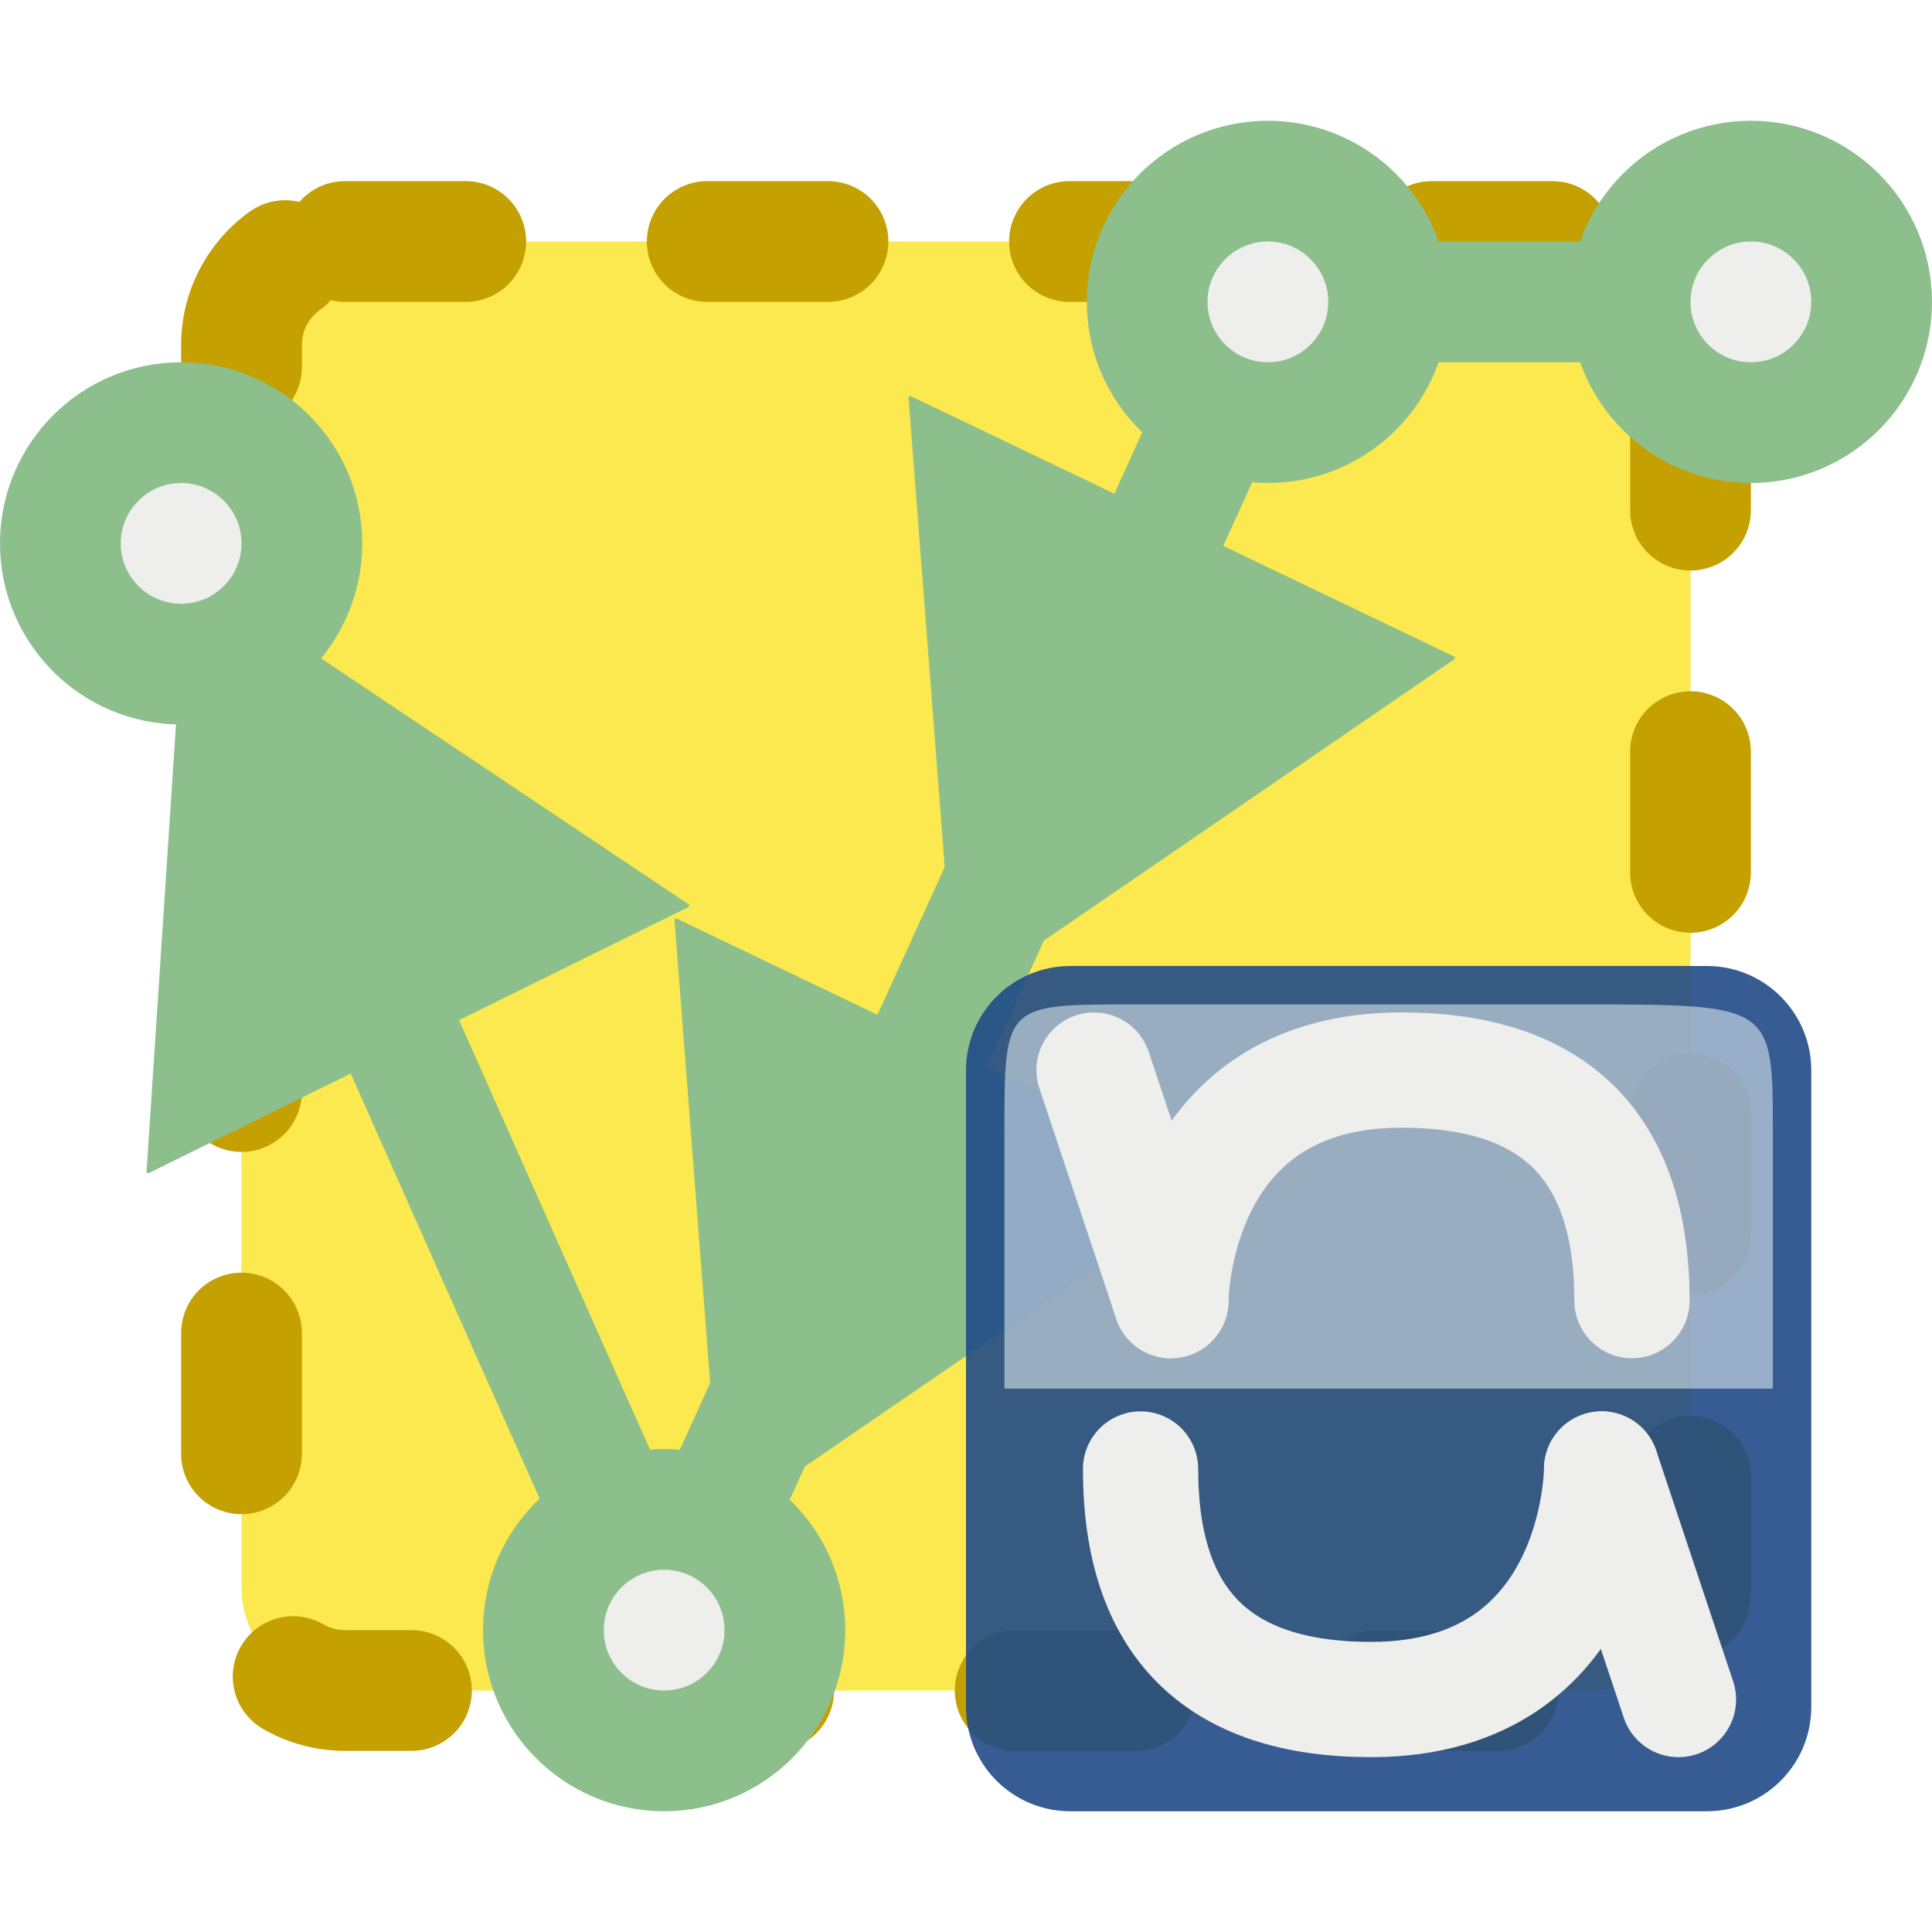
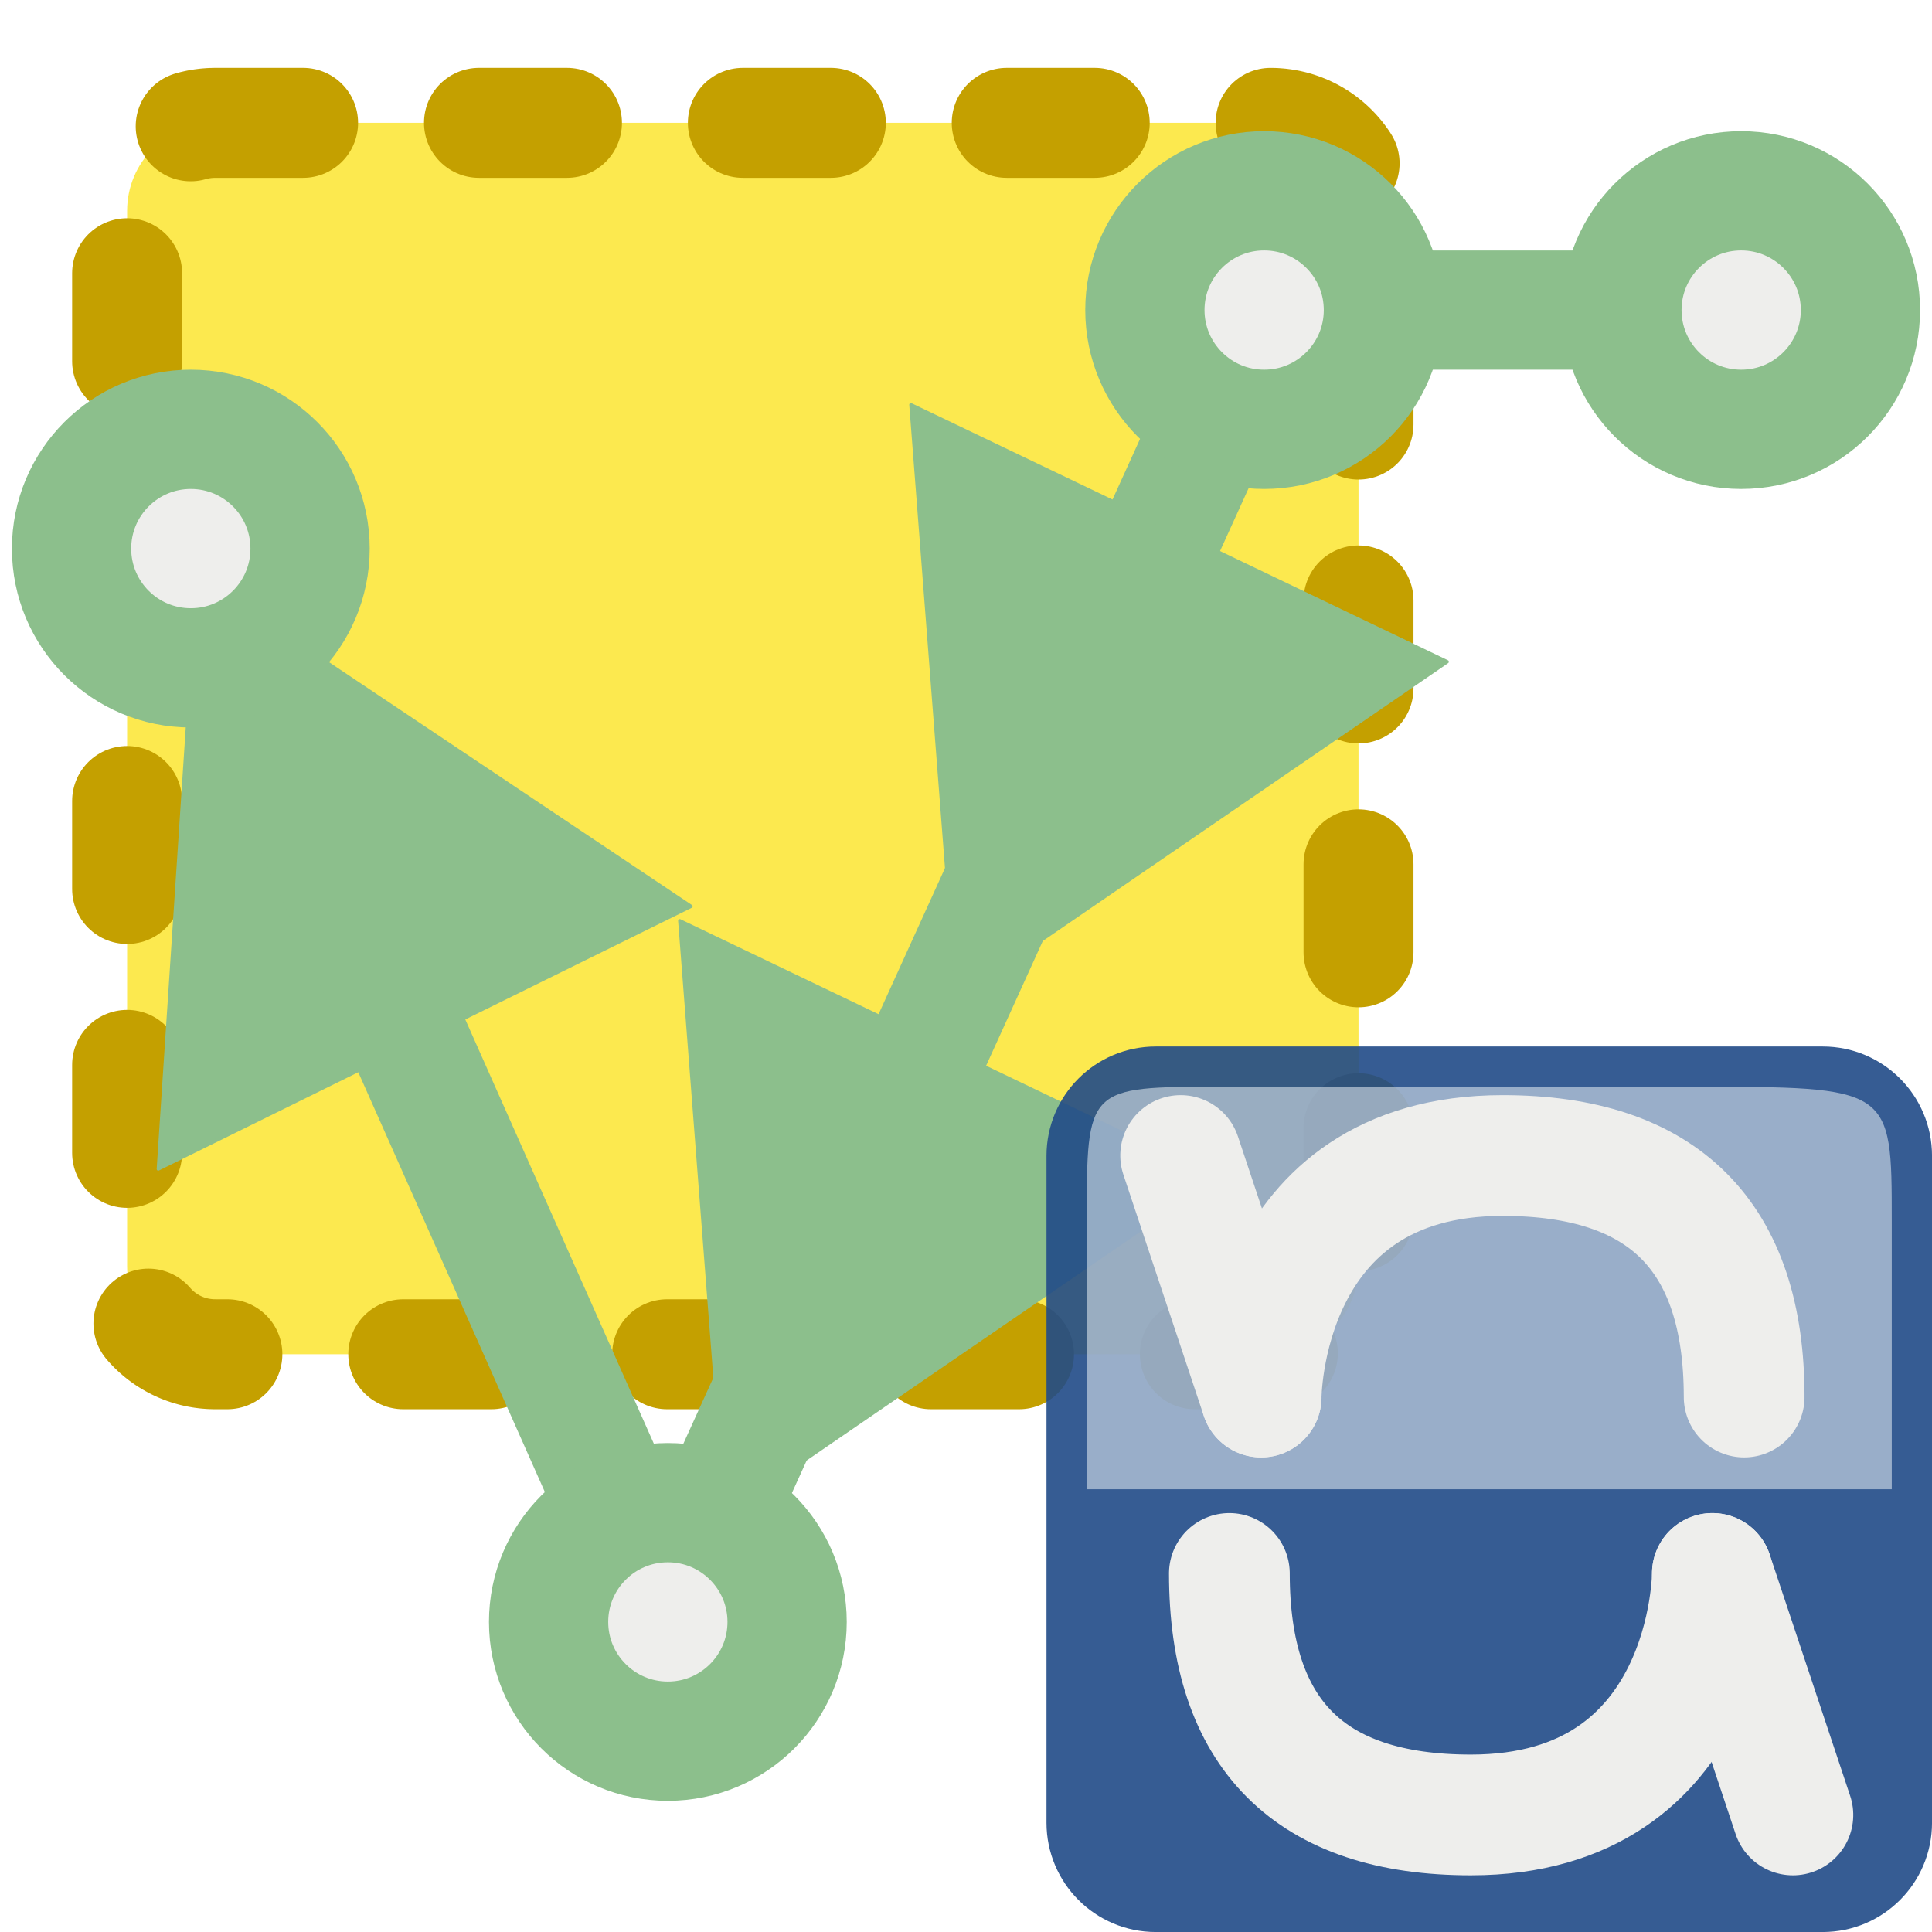
- <svg xmlns="http://www.w3.org/2000/svg" xmlns:xlink="http://www.w3.org/1999/xlink" width="16" height="16" id="svg5692" version="1.1" style="display:inline">
+ <svg xmlns="http://www.w3.org/2000/svg" xmlns:xlink="http://www.w3.org/1999/xlink" width="24" height="24" id="svg5692" version="1.1" style="display:inline">
  <defs id="defs5694">
    <linearGradient id="linearGradient3657">
      <stop style="stop-color:#fce94f;stop-opacity:1;" offset="0" id="stop3659" />
      <stop style="stop-color:#e7ce04;stop-opacity:1;" offset="1" id="stop3661" />
    </linearGradient>
    <linearGradient id="linearGradient2877">
      <stop style="stop-color:#edd400;stop-opacity:1;" offset="0" id="stop2879" />
      <stop style="stop-color:#c2ad00;stop-opacity:1;" offset="1" id="stop2881" />
    </linearGradient>
    <linearGradient id="linearGradient4042">
      <stop style="stop-color:#f2d6a9;stop-opacity:1;" offset="0" id="stop4044" />
      <stop style="stop-color:#e9b96e;stop-opacity:1;" offset="1" id="stop4046" />
    </linearGradient>
    <linearGradient id="linearGradient2843">
      <stop style="stop-color:#eeeeec;stop-opacity:1;" offset="0" id="stop2845" />
      <stop style="stop-color:#c8c8c2;stop-opacity:1;" offset="1" id="stop2847" />
    </linearGradient>
    <linearGradient id="linearGradient2835">
      <stop style="stop-color:#ccf2a6;stop-opacity:1;" offset="0" id="stop2837" />
      <stop style="stop-color:#8ae234;stop-opacity:1;" offset="1" id="stop2839" />
    </linearGradient>
    <radialGradient xlink:href="#linearGradient4042" id="radialGradient4048" cx="0.5" cy="17.838" fx="0.5" fy="17.838" r="6.159" gradientTransform="matrix(0.8118545,0.9742254,-1.105248,0.9210397,19.80998,-0.4170292)" gradientUnits="userSpaceOnUse" />
    <radialGradient xlink:href="#linearGradient4042-2" id="radialGradient4048-2" cx="8.577" cy="3.866" fx="8.577" fy="3.866" r="6.159" gradientTransform="matrix(0.8118545,1.136596,-1.170727,0.8362331,20.06315,-1.481798)" gradientUnits="userSpaceOnUse" />
    <linearGradient id="linearGradient4042-2">
      <stop style="stop-color:#f2d6a9;stop-opacity:1;" offset="0" id="stop4044-8" />
      <stop style="stop-color:#e9b96e;stop-opacity:1;" offset="1" id="stop4046-4" />
    </linearGradient>
    <radialGradient r="6.159" fy="17.838" fx="0.5" cy="17.838" cx="0.5" gradientTransform="matrix(0.8118545,0.9742254,-1.105248,0.9210397,19.80998,-8.417029)" gradientUnits="userSpaceOnUse" id="radialGradient4067" xlink:href="#linearGradient4042-2" />
    <radialGradient xlink:href="#linearGradient4042-2" id="radialGradient4094" gradientUnits="userSpaceOnUse" gradientTransform="matrix(0.8118545,1.136596,-1.170727,0.8362331,20.06315,-1.481798)" cx="8.577" cy="3.866" fx="8.577" fy="3.866" r="6.159" />
    <radialGradient xlink:href="#linearGradient4042-2" id="radialGradient4097" gradientUnits="userSpaceOnUse" gradientTransform="matrix(0.8118545,1.136596,-1.170727,0.8362331,20.06315,-1.481798)" cx="8.577" cy="3.866" fx="8.577" fy="3.866" r="6.159" />
    <radialGradient xlink:href="#linearGradient4042-2" id="radialGradient4100" gradientUnits="userSpaceOnUse" gradientTransform="matrix(0.8118545,1.136596,-1.170727,0.8362331,20.06315,-1.481798)" cx="8.577" cy="3.866" fx="8.577" fy="3.866" r="6.159" />
    <radialGradient xlink:href="#linearGradient4042-2" id="radialGradient4103" gradientUnits="userSpaceOnUse" gradientTransform="matrix(0.8118545,1.136596,-1.170727,0.8362331,20.06315,-1.481798)" cx="8.577" cy="3.866" fx="8.577" fy="3.866" r="6.159" />
    <radialGradient xlink:href="#linearGradient4042" id="radialGradient4106" gradientUnits="userSpaceOnUse" gradientTransform="matrix(0.8118545,0.9742254,-1.105248,0.9210397,19.80998,-0.4170292)" cx="0.5" cy="17.838" fx="0.5" fy="17.838" r="6.159" />
    <radialGradient xlink:href="#linearGradient4042" id="radialGradient4109" gradientUnits="userSpaceOnUse" gradientTransform="matrix(0.8118545,0.9742254,-1.105248,0.9210397,19.80998,-0.4170292)" cx="0.5" cy="17.838" fx="0.5" fy="17.838" r="6.159" />
    <radialGradient xlink:href="#linearGradient4042" id="radialGradient4112" gradientUnits="userSpaceOnUse" gradientTransform="matrix(0.8118545,0.9742254,-1.105248,0.9210397,19.80998,-0.4170292)" cx="0.5" cy="17.838" fx="0.5" fy="17.838" r="6.159" />
    <radialGradient xlink:href="#linearGradient4042" id="radialGradient4115" gradientUnits="userSpaceOnUse" gradientTransform="matrix(0.8118545,0.9742254,-1.105248,0.9210397,19.80998,-0.4170292)" cx="0.5" cy="17.838" fx="0.5" fy="17.838" r="6.159" />
    <radialGradient xlink:href="#linearGradient4042" id="radialGradient4118" gradientUnits="userSpaceOnUse" gradientTransform="matrix(0.8118545,0.9742254,-1.105248,0.9210397,19.80998,-0.4170292)" cx="0.5" cy="17.838" fx="0.5" fy="17.838" r="6.159" />
    <linearGradient xlink:href="#linearGradient3657" id="linearGradient3669" gradientUnits="userSpaceOnUse" x1="10.5" y1="10.5" x2="13.5" y2="18.5" gradientTransform="translate(0,-3)" />
    <linearGradient xlink:href="#linearGradient3657-1" id="linearGradient22704" gradientUnits="userSpaceOnUse" gradientTransform="matrix(-0.2213586,0.1870212,-0.1870212,-0.2213586,21.02109,23.84038)" x1="62.514" y1="36.061" x2="15.985" y2="20.609" />
    <linearGradient id="linearGradient3657-1">
      <stop style="stop-color:#fcb64f;stop-opacity:1;" offset="0" id="stop3659-7" />
      <stop style="stop-color:#e73a04;stop-opacity:1;" offset="1" id="stop3661-5" />
    </linearGradient>
    <linearGradient y2="20.609" x2="15.985" y1="36.061" x1="62.514" gradientTransform="matrix(-0.2213586,0.1870212,-0.1870212,-0.2213586,19.38101,3.111183)" gradientUnits="userSpaceOnUse" id="linearGradient22723" xlink:href="#linearGradient3657-1" />
  </defs>
-   <g id="layer4" style="display:inline" transform="translate(0,-16)">
-     <rect style="color:#000000;fill:#fce94f;stroke:#c4a000;stroke-width:1;stroke-linecap:round;stroke-linejoin:round;stroke-miterlimit:4;stroke-opacity:1;stroke-dasharray:1, 2;stroke-dashoffset:0;marker:none;visibility:visible;display:inline;overflow:visible;enable-background:accumulate" id="rect2902" width="12" height="12" x="2" y="18" rx="0.857" ry="0.857" />
-     <path style="fill:#8cbf8c;fill-opacity:1;stroke:#8cbf8c;stroke-width:0.1;stroke-linecap:square;stroke-linejoin:round;stroke-miterlimit:4;stroke-opacity:1;stroke-dasharray:none;stroke-dashoffset:0;display:inline" id="path4008-8-2" d="M 13.238,2.208 -3.482,10.445 -2.256,-8.153 z" transform="matrix(0.2672021,0,0,0.2674285,2.157374,22.90949)" />
-     <path style="fill:#8cbf8c;fill-opacity:1;stroke:#8cbf8c;stroke-width:0.1;stroke-linecap:square;stroke-linejoin:round;stroke-miterlimit:4;stroke-opacity:1;stroke-dasharray:none;stroke-dashoffset:0;display:inline" id="path4008-4" d="M 12.935,0.695 -2.02,10.939 -3.415,-7.134 z" transform="matrix(0.2750684,0,0,0.2753014,6.539109,25.58438)" />
-     <path style="color:#000000;fill:none;fill-opacity:1;fill-rule:evenodd;stroke:#8cbf8c;stroke-width:1;stroke-linecap:round;stroke-linejoin:round;stroke-miterlimit:4;stroke-opacity:1;stroke-dasharray:none;stroke-dashoffset:0;marker:none;visibility:visible;display:inline;overflow:visible;enable-background:accumulate" d="m 1.5,4.5 4,9 5,-11 4,0" id="path2960" transform="translate(0,16)" />
-     <path style="color:#000000;fill:#eeeeec;fill-opacity:1;fill-rule:evenodd;stroke:#8cbf8c;stroke-width:1;stroke-linecap:round;stroke-linejoin:round;stroke-miterlimit:4;stroke-opacity:1;stroke-dasharray:none;stroke-dashoffset:0;marker:none;visibility:visible;display:inline;overflow:visible;enable-background:accumulate" id="path2933" d="m 4.5,12.5 c 0,0.552 -0.448,1 -1,1 -0.552,0 -1,-0.448 -1,-1 0,-0.552 0.448,-1 1,-1 0.552,0 1,0.448 1,1 z" transform="translate(11,6)" />
-     <path style="color:#000000;fill:#eeeeec;fill-opacity:1;fill-rule:evenodd;stroke:#8cbf8c;stroke-width:1;stroke-linecap:round;stroke-linejoin:round;stroke-miterlimit:4;stroke-opacity:1;stroke-dasharray:none;stroke-dashoffset:0;marker:none;visibility:visible;display:inline;overflow:visible;enable-background:accumulate" id="path2958" d="m 4.5,12.5 c 0,0.552 -0.448,1 -1,1 -0.552,0 -1,-0.448 -1,-1 0,-0.552 0.448,-1 1,-1 0.552,0 1,0.448 1,1 z" transform="translate(-2,8)" />
-     <path style="color:#000000;fill:#eeeeec;fill-opacity:1;fill-rule:evenodd;stroke:#8cbf8c;stroke-width:1;stroke-linecap:round;stroke-linejoin:round;stroke-miterlimit:4;stroke-opacity:1;stroke-dasharray:none;stroke-dashoffset:0;marker:none;visibility:visible;display:inline;overflow:visible;enable-background:accumulate" id="path2929" d="m 4.5,12.5 c 0,0.552 -0.448,1 -1,1 -0.552,0 -1,-0.448 -1,-1 0,-0.552 0.448,-1 1,-1 0.552,0 1,0.448 1,1 z" transform="translate(2,17)" />
-     <path style="fill:#8cbf8c;fill-opacity:1;stroke:#8cbf8c;stroke-width:0.1;stroke-linecap:square;stroke-linejoin:round;stroke-miterlimit:4;stroke-opacity:1;stroke-dasharray:none;stroke-dashoffset:0" id="path4008" d="M 12.935,0.695 -2.02,10.939 -3.415,-7.134 z" transform="matrix(0.2750684,0,0,0.2753014,8.47726,21.25753)" />
-     <path style="color:#000000;fill:#eeeeec;fill-opacity:1;fill-rule:evenodd;stroke:#8cbf8c;stroke-width:1;stroke-linecap:round;stroke-linejoin:round;stroke-miterlimit:4;stroke-opacity:1;stroke-dasharray:none;stroke-dashoffset:0;marker:none;visibility:visible;display:inline;overflow:visible;enable-background:accumulate" id="path2956" d="m 4.5,12.5 c 0,0.552 -0.448,1 -1,1 -0.552,0 -1,-0.448 -1,-1 0,-0.552 0.448,-1 1,-1 0.552,0 1,0.448 1,1 z" transform="translate(7,6)" />
-     <g style="display:inline" id="g5693" transform="matrix(1.166667,0,0,1.166667,-1.1,-4.583334)">
+   <g id="layer4" style="display:inline" transform="translate(0,-8)">
+     <path d="M 2.672,9.526 H 15.782 c 0.604,0 1.094,0.488 1.094,1.093 v 13.11 c 0,0.604 -0.489,1.094 -1.094,1.094 H 2.672 c -0.603,0 -1.093,-0.489 -1.093,-1.094 V 10.619 c 0,-0.603 0.489,-1.093 1.093,-1.093 z" id="rect2902-0" style="fill:#fce94f;stroke:#c4a000;stroke-width:1.366;stroke-linecap:round;stroke-linejoin:round;stroke-dasharray:1.093, 2.185" />
+     <path style="fill:#8cbf8c;fill-opacity:1;stroke:#8cbf8c;stroke-width:0.1;stroke-linecap:square;stroke-linejoin:round;stroke-miterlimit:4;stroke-opacity:1;stroke-dasharray:none;stroke-dashoffset:0;display:inline" id="path4008-8-2" d="M 13.238,2.208 -3.482,10.445 -2.256,-8.153 z" transform="matrix(0.3958549,0,0,0.3961904,3.344258,18.38443)" />
+     <path style="fill:#8cbf8c;fill-opacity:1;stroke:#8cbf8c;stroke-width:0.1;stroke-linecap:square;stroke-linejoin:round;stroke-miterlimit:4;stroke-opacity:1;stroke-dasharray:none;stroke-dashoffset:0;display:inline" id="path4008-4" d="M 12.935,0.695 -2.02,10.939 -3.415,-7.134 z" transform="matrix(0.4075087,0,0,0.407854,9.835717,22.34723)" />
+     <path style="color:#000000;fill:none;stroke:#8cbf8c;stroke-width:1.481;stroke-linecap:round;stroke-linejoin:round;stroke-miterlimit:4;stroke-opacity:1;stroke-dasharray:none;stroke-dashoffset:0;marker:none;visibility:visible;display:inline;overflow:visible;enable-background:accumulate" d="m 2.37,14.815 5.926,13.333 7.407,-16.296 5.926,0" id="path2960" />
+     <path style="color:#000000;fill:#eeeeec;fill-opacity:1;fill-rule:evenodd;stroke:#8cbf8c;stroke-width:1;stroke-linecap:round;stroke-linejoin:round;stroke-miterlimit:4;stroke-opacity:1;stroke-dasharray:none;stroke-dashoffset:0;marker:none;visibility:visible;display:inline;overflow:visible;enable-background:accumulate" id="path2933" d="m 4.5,12.5 a 1,1 0 1 1 -2,0 1,1 0 1 1 2,0 z" transform="matrix(1.481481,0,0,1.481481,16.44445,-6.666667)" />
+     <path style="color:#000000;fill:#eeeeec;fill-opacity:1;fill-rule:evenodd;stroke:#8cbf8c;stroke-width:1;stroke-linecap:round;stroke-linejoin:round;stroke-miterlimit:4;stroke-opacity:1;stroke-dasharray:none;stroke-dashoffset:0;marker:none;visibility:visible;display:inline;overflow:visible;enable-background:accumulate" id="path2958" d="m 4.5,12.5 a 1,1 0 1 1 -2,0 1,1 0 1 1 2,0 z" transform="matrix(1.481481,0,0,1.481481,-2.814815,-3.703704)" />
+     <path style="color:#000000;fill:#eeeeec;fill-opacity:1;fill-rule:evenodd;stroke:#8cbf8c;stroke-width:1;stroke-linecap:round;stroke-linejoin:round;stroke-miterlimit:4;stroke-opacity:1;stroke-dasharray:none;stroke-dashoffset:0;marker:none;visibility:visible;display:inline;overflow:visible;enable-background:accumulate" id="path2929" d="m 4.5,12.5 a 1,1 0 1 1 -2,0 1,1 0 1 1 2,0 z" transform="matrix(1.481481,0,0,1.481481,3.111111,9.629629)" />
+     <path style="fill:#8cbf8c;fill-opacity:1;stroke:#8cbf8c;stroke-width:0.1;stroke-linecap:square;stroke-linejoin:round;stroke-miterlimit:4;stroke-opacity:1;stroke-dasharray:none;stroke-dashoffset:0" id="path4008" d="M 12.935,0.695 -2.02,10.939 -3.415,-7.134 z" transform="matrix(0.4075087,0,0,0.407854,12.70705,15.93708)" />
+     <path style="color:#000000;fill:#eeeeec;fill-opacity:1;fill-rule:evenodd;stroke:#8cbf8c;stroke-width:1;stroke-linecap:round;stroke-linejoin:round;stroke-miterlimit:4;stroke-opacity:1;stroke-dasharray:none;stroke-dashoffset:0;marker:none;visibility:visible;display:inline;overflow:visible;enable-background:accumulate" id="path2956" d="m 4.5,12.5 a 1,1 0 1 1 -2,0 1,1 0 1 1 2,0 z" transform="matrix(1.481481,0,0,1.481481,10.51852,-6.666667)" />
+     <g style="display:inline" id="g5693" transform="matrix(1.833333,0,0,1.833333,-1.299999,-23.91667)">
      <g transform="matrix(0.4670092,0,0,0.4670092,15.50565,20.99743)" id="g5369">
        <rect ry="1.001" y="8.084" x="-15.916" height="11.68" width="11.68" id="rect15022-0-4-8-2-8" style="opacity:0.9;color:#000000;fill:#204a87;fill-opacity:1;fill-rule:nonzero;stroke:#204a87;stroke-width:1.168;stroke-linecap:square;stroke-linejoin:round;stroke-miterlimit:4;stroke-opacity:1;stroke-dasharray:none;stroke-dashoffset:0;marker:none;visibility:visible;display:inline;overflow:visible;enable-background:accumulate" rx="1.001" />
        <path id="path15024-9-6-7-2-89" d="m -15.916,13.924 11.68,0 0,-3.893 c 0,-1.947 0,-1.947 -2.92,-1.947 -0.68,0 -5.91,0 -6.813,0 -1.947,0 -1.947,0 -1.947,1.947 0,0.973 0,1.947 0,3.893 z" style="opacity:0.5;fill:#fcffff;fill-rule:evenodd;stroke:none;display:inline;enable-background:new" />
      </g>
      <g id="g5685">
        <g id="g5365" transform="matrix(0,-0.4670092,0.4670092,0,4.172886,23.36489)">
          <path id="path2946" d="m -10.076,10.42 c -2.336,0 -3.504,1.168 -3.504,3.504 0,3.504 3.504,3.504 3.504,3.504" style="color:#000000;fill:none;stroke:#eeeeec;stroke-width:1.752;stroke-linecap:round;stroke-linejoin:round;stroke-miterlimit:4;stroke-opacity:1;stroke-dasharray:none;stroke-dashoffset:0;marker:none;visibility:visible;display:inline;overflow:visible;enable-background:accumulate" />
          <path id="path2948" d="m -13.58,18.596 3.504,-1.168" style="color:#000000;fill:#eeeeec;stroke:#eeeeec;stroke-width:1.752;stroke-linecap:round;stroke-linejoin:round;stroke-miterlimit:4;stroke-opacity:1;stroke-dasharray:none;stroke-dashoffset:0;marker:none;visibility:visible;display:inline;overflow:visible;enable-background:accumulate" />
        </g>
        <g id="g5365-0" transform="matrix(0,0.4670092,-0.4670092,0,17.39348,31.58066)">
          <path id="path2946-0" d="m -10.076,10.42 c -2.336,0 -3.504,1.168 -3.504,3.504 0,3.504 3.504,3.504 3.504,3.504" style="color:#000000;fill:none;stroke:#eeeeec;stroke-width:1.752;stroke-linecap:round;stroke-linejoin:round;stroke-miterlimit:4;stroke-opacity:1;stroke-dasharray:none;stroke-dashoffset:0;marker:none;visibility:visible;display:inline;overflow:visible;enable-background:accumulate" />
          <path id="path2948-3" d="m -13.58,18.596 3.504,-1.168" style="color:#000000;fill:#eeeeec;stroke:#eeeeec;stroke-width:1.752;stroke-linecap:round;stroke-linejoin:round;stroke-miterlimit:4;stroke-opacity:1;stroke-dasharray:none;stroke-dashoffset:0;marker:none;visibility:visible;display:inline;overflow:visible;enable-background:accumulate" />
        </g>
      </g>
    </g>
  </g>
</svg>
